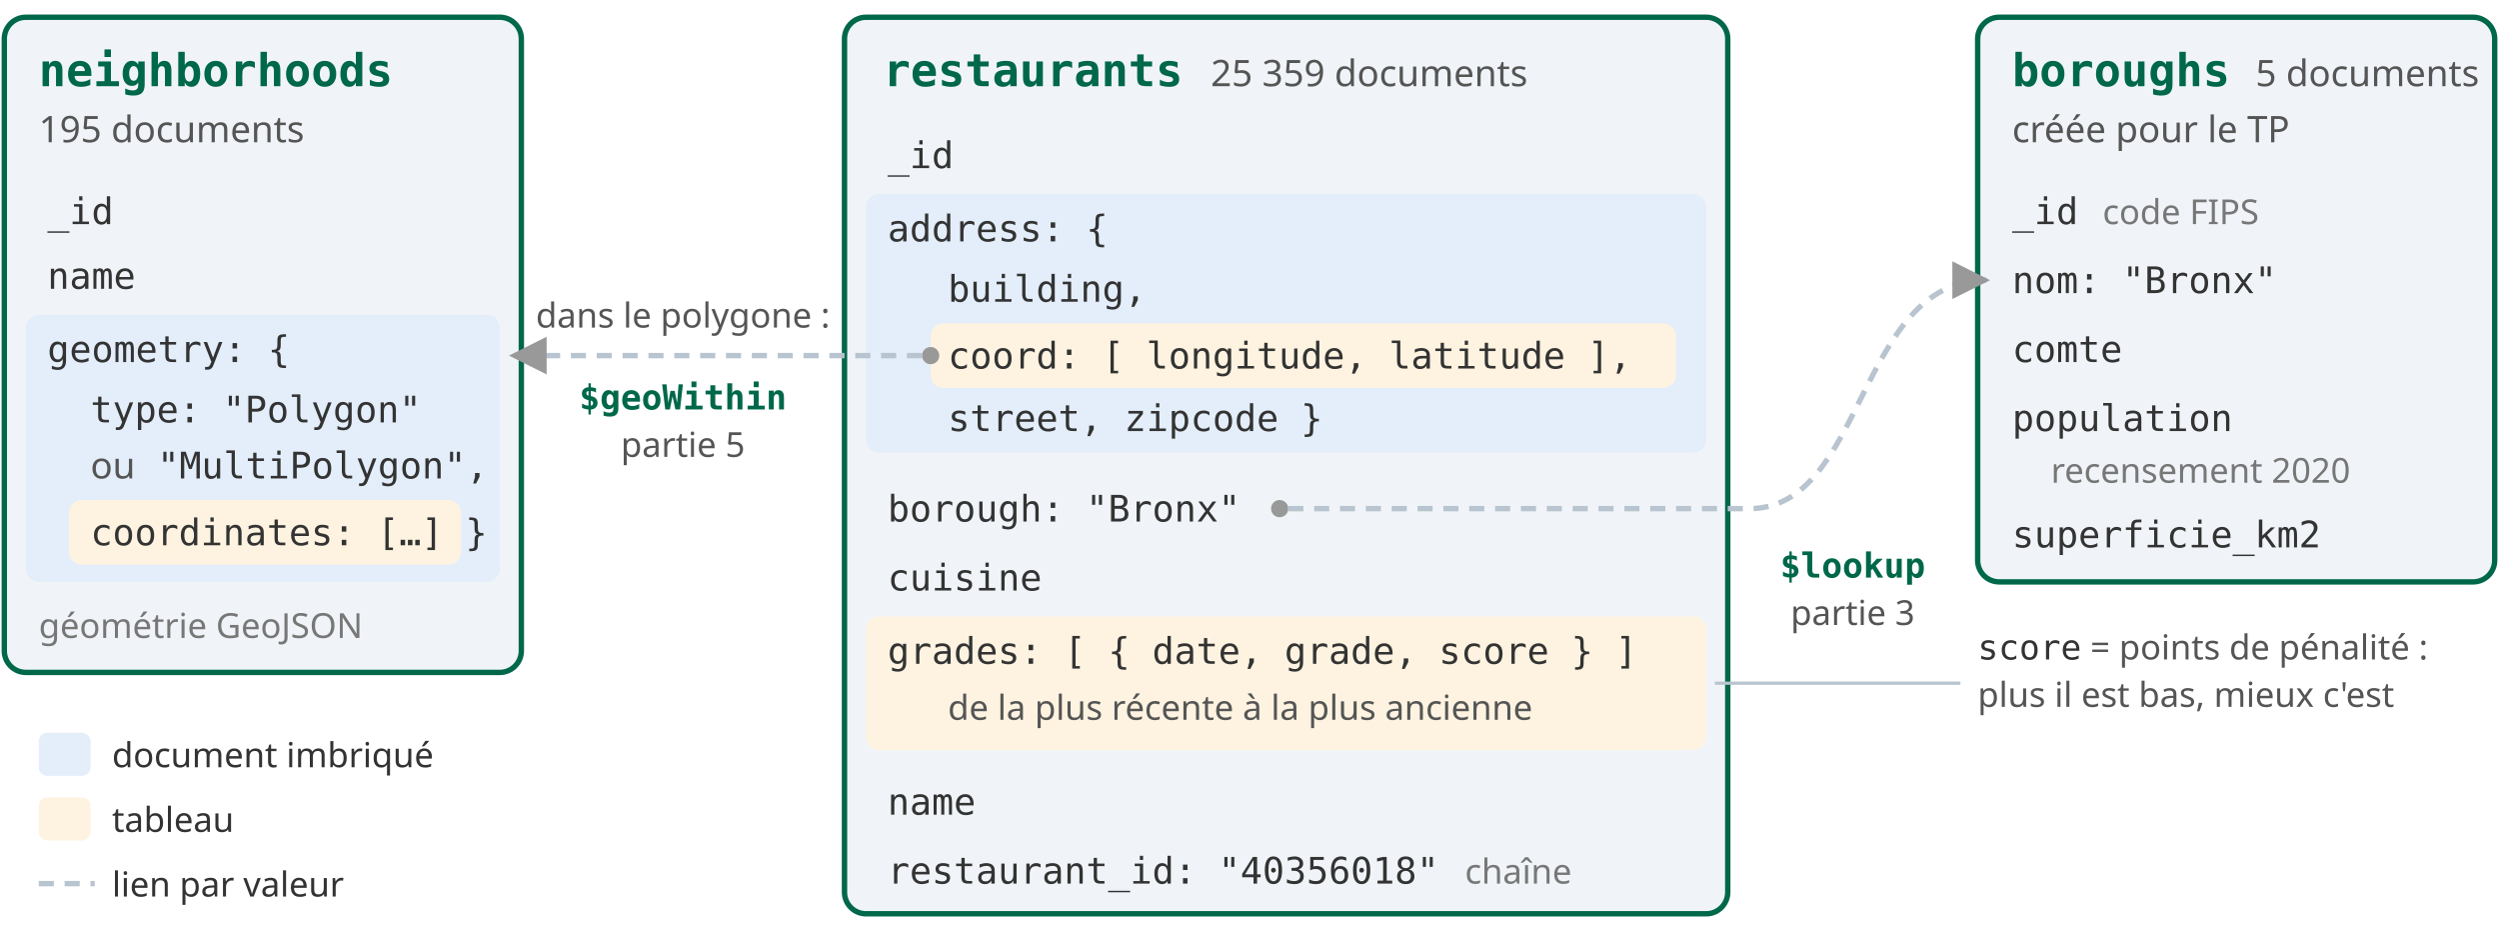
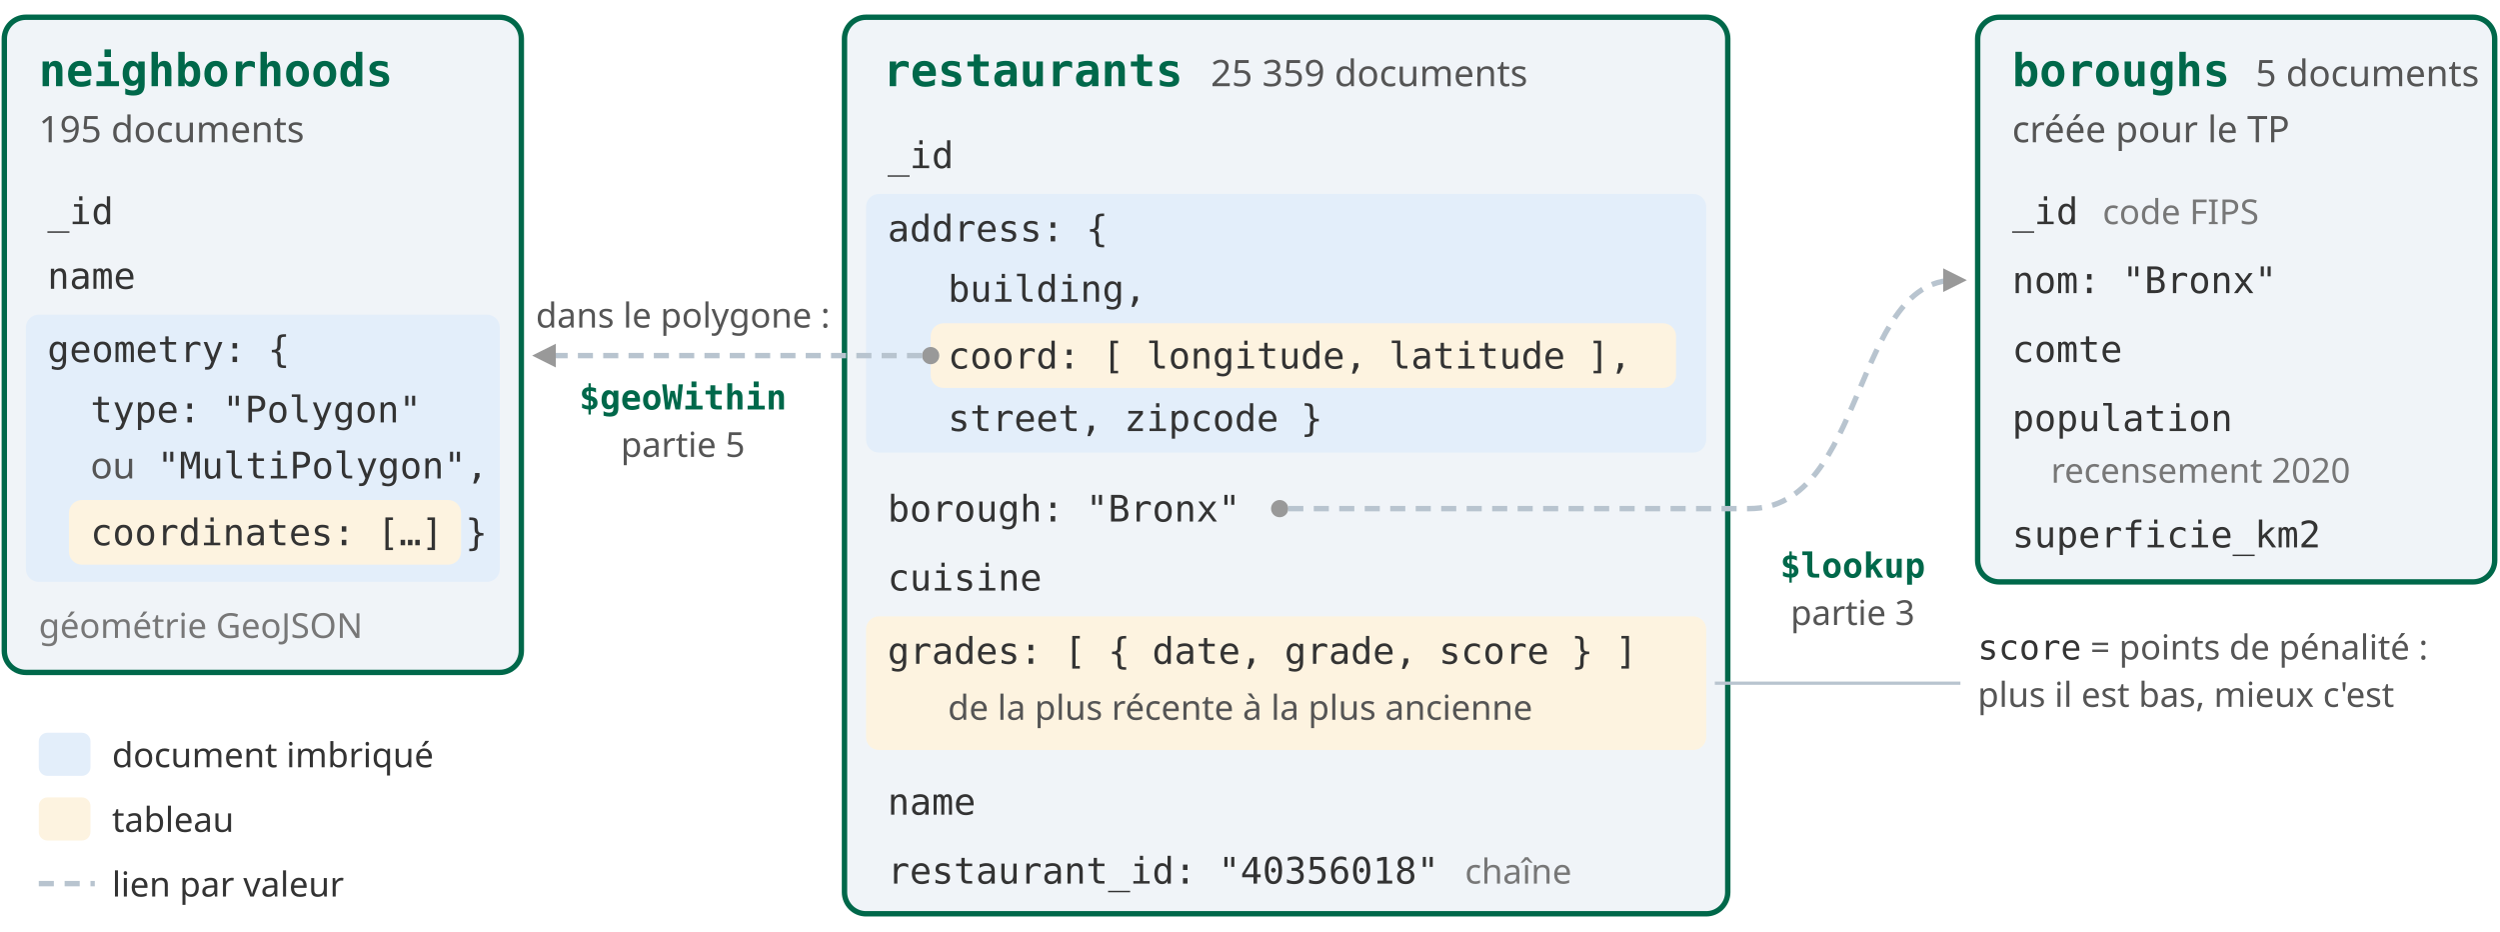
<svg xmlns="http://www.w3.org/2000/svg" viewBox="0 0 1160 432" font-family="sans-serif" role="img" aria-labelledby="t">
  <defs>
-     <marker id="fl" viewBox="0 0 10 10" refX="9" refY="5" markerWidth="7" markerHeight="7" orient="auto">
+     <marker id="fl" viewBox="0 0 10 10" refX="5" refY="5" markerWidth="11" markerHeight="11" markerUnits="userSpaceOnUse" orient="auto-start-reverse">
      <path d="M0,0 L10,5 L0,10 z" fill="#999" />
    </marker>
  </defs>
  <rect x="2" y="8" width="240" height="304" rx="10" fill="#f0f4f8" stroke="#00684a" stroke-width="2.5" />
  <text x="18" y="40" font-family="monospace" font-size="21" font-weight="bold" fill="#00684a">neighborhoods</text>
  <text x="18" y="66" font-size="17" fill="#555">195 documents</text>
  <rect x="12" y="146" width="220" height="124" rx="6" fill="#e3eefa" />
  <rect x="32" y="232" width="182" height="30" rx="6" fill="#fdf3e0" />
  <g font-family="monospace" font-size="17" fill="#333">
    <text x="22" y="104">_id</text>
    <text x="22" y="134">name</text>
    <text x="22" y="168">geometry: {</text>
    <text x="42" y="196">type: "Polygon"</text>
    <text x="42" y="222">
      <tspan font-family="sans-serif" fill="#555">ou</tspan> "MultiPolygon",</text>
    <text x="42" y="253">coordinates: […] }</text>
  </g>
  <text x="18" y="296" font-size="16" fill="#777">géométrie GeoJSON</text>
  <rect x="392" y="8" width="410" height="416" rx="10" fill="#f0f4f8" stroke="#00684a" stroke-width="2.5" />
  <text x="410" y="40" font-family="monospace" font-size="21" font-weight="bold" fill="#00684a">restaurants</text>
  <text x="562" y="40" font-size="17" fill="#555">25 359 documents</text>
  <rect x="402" y="90" width="390" height="120" rx="6" fill="#e3eefa" />
  <rect x="432" y="150" width="346" height="30" rx="6" fill="#fdf3e0" />
  <rect x="402" y="286" width="390" height="62" rx="6" fill="#fdf3e0" />
  <g font-family="monospace" font-size="17" fill="#333">
    <text x="412" y="78">_id</text>
    <text x="412" y="112">address: {</text>
    <text x="440" y="140">building,</text>
    <text x="440" y="171">coord: [ longitude, latitude ],</text>
    <text x="440" y="200">street, zipcode }</text>
    <text x="412" y="242">borough: "Bronx"</text>
    <text x="412" y="274">cuisine</text>
    <text x="412" y="308">grades: [ { date, grade, score } ]</text>
    <text x="412" y="378">name</text>
    <text x="412" y="410">restaurant_id: "40356018"</text>
  </g>
  <text x="440" y="334" font-size="16" fill="#555">de la plus récente à la plus ancienne</text>
  <text x="680" y="410" font-size="16" fill="#777">chaîne</text>
  <rect x="918" y="8" width="240" height="262" rx="10" fill="#f0f4f8" stroke="#00684a" stroke-width="2.5" />
  <text x="934" y="40" font-family="monospace" font-size="21" font-weight="bold" fill="#00684a">boroughs</text>
  <text x="1047" y="40" font-size="17" fill="#555">5 documents</text>
  <text x="934" y="66" font-size="17" fill="#555">créée pour le TP</text>
  <g font-family="monospace" font-size="17" fill="#333">
    <text x="934" y="104">_id</text>
    <text x="934" y="136">nom: "Bronx"</text>
    <text x="934" y="168">comte</text>
    <text x="934" y="200">population</text>
    <text x="934" y="254">superficie_km2</text>
  </g>
  <text x="976" y="104" font-size="16" fill="#777">code FIPS</text>
  <text x="952" y="224" font-size="16" fill="#777">recensement 2020</text>
  <circle cx="432" cy="165" r="4" fill="#999" />
-   <line x1="428" y1="165" x2="238" y2="165" stroke="#b8c4cf" stroke-width="2.5" stroke-dasharray="7 5" marker-end="url(#fl)" />
+   <line x1="428" y1="165" x2="252.5" y2="165" stroke="#b8c4cf" stroke-width="2.5" stroke-dasharray="7 4.75" marker-end="url(#fl)" />
  <g font-size="16" fill="#555" text-anchor="middle">
    <text x="317" y="152">dans le polygone :</text>
    <text x="317" y="190" font-family="monospace" font-weight="bold" fill="#00684a">$geoWithin</text>
    <text x="317" y="212">partie 5</text>
  </g>
  <circle cx="594" cy="236" r="4" fill="#999" />
-   <path d="M 598 236 L 812 236 C 866 236, 862 130, 922 130" fill="none" stroke="#b8c4cf" stroke-width="2.5" stroke-dasharray="7 5" marker-end="url(#fl)" />
+   <path d="M 598 236 L 812 236 C 866 236, 860 130, 907.5 130" fill="none" stroke="#b8c4cf" stroke-width="2.5" stroke-dasharray="7 4.83" marker-end="url(#fl)" />
  <g font-size="16" fill="#555" text-anchor="middle">
    <text x="860" y="268" font-family="monospace" font-weight="bold" fill="#00684a">$lookup</text>
    <text x="860" y="290">partie 3</text>
  </g>
  <g font-size="16" fill="#555">
    <text x="918" y="306">
      <tspan font-family="monospace" fill="#333">score</tspan> = points de pénalité :</text>
    <text x="918" y="328">plus il est bas, mieux c'est</text>
  </g>
  <line x1="796" y1="317" x2="910" y2="317" stroke="#b8c4cf" stroke-width="1.5" />
  <g font-size="16" fill="#333">
    <rect x="18" y="340" width="24" height="20" rx="4" fill="#e3eefa" />
    <text x="52" y="356">document imbriqué</text>
    <rect x="18" y="370" width="24" height="20" rx="4" fill="#fdf3e0" />
    <text x="52" y="386">tableau</text>
    <line x1="18" y1="410" x2="44" y2="410" stroke="#b8c4cf" stroke-width="2.5" stroke-dasharray="7 5" />
    <text x="52" y="416">lien par valeur</text>
  </g>
</svg>
